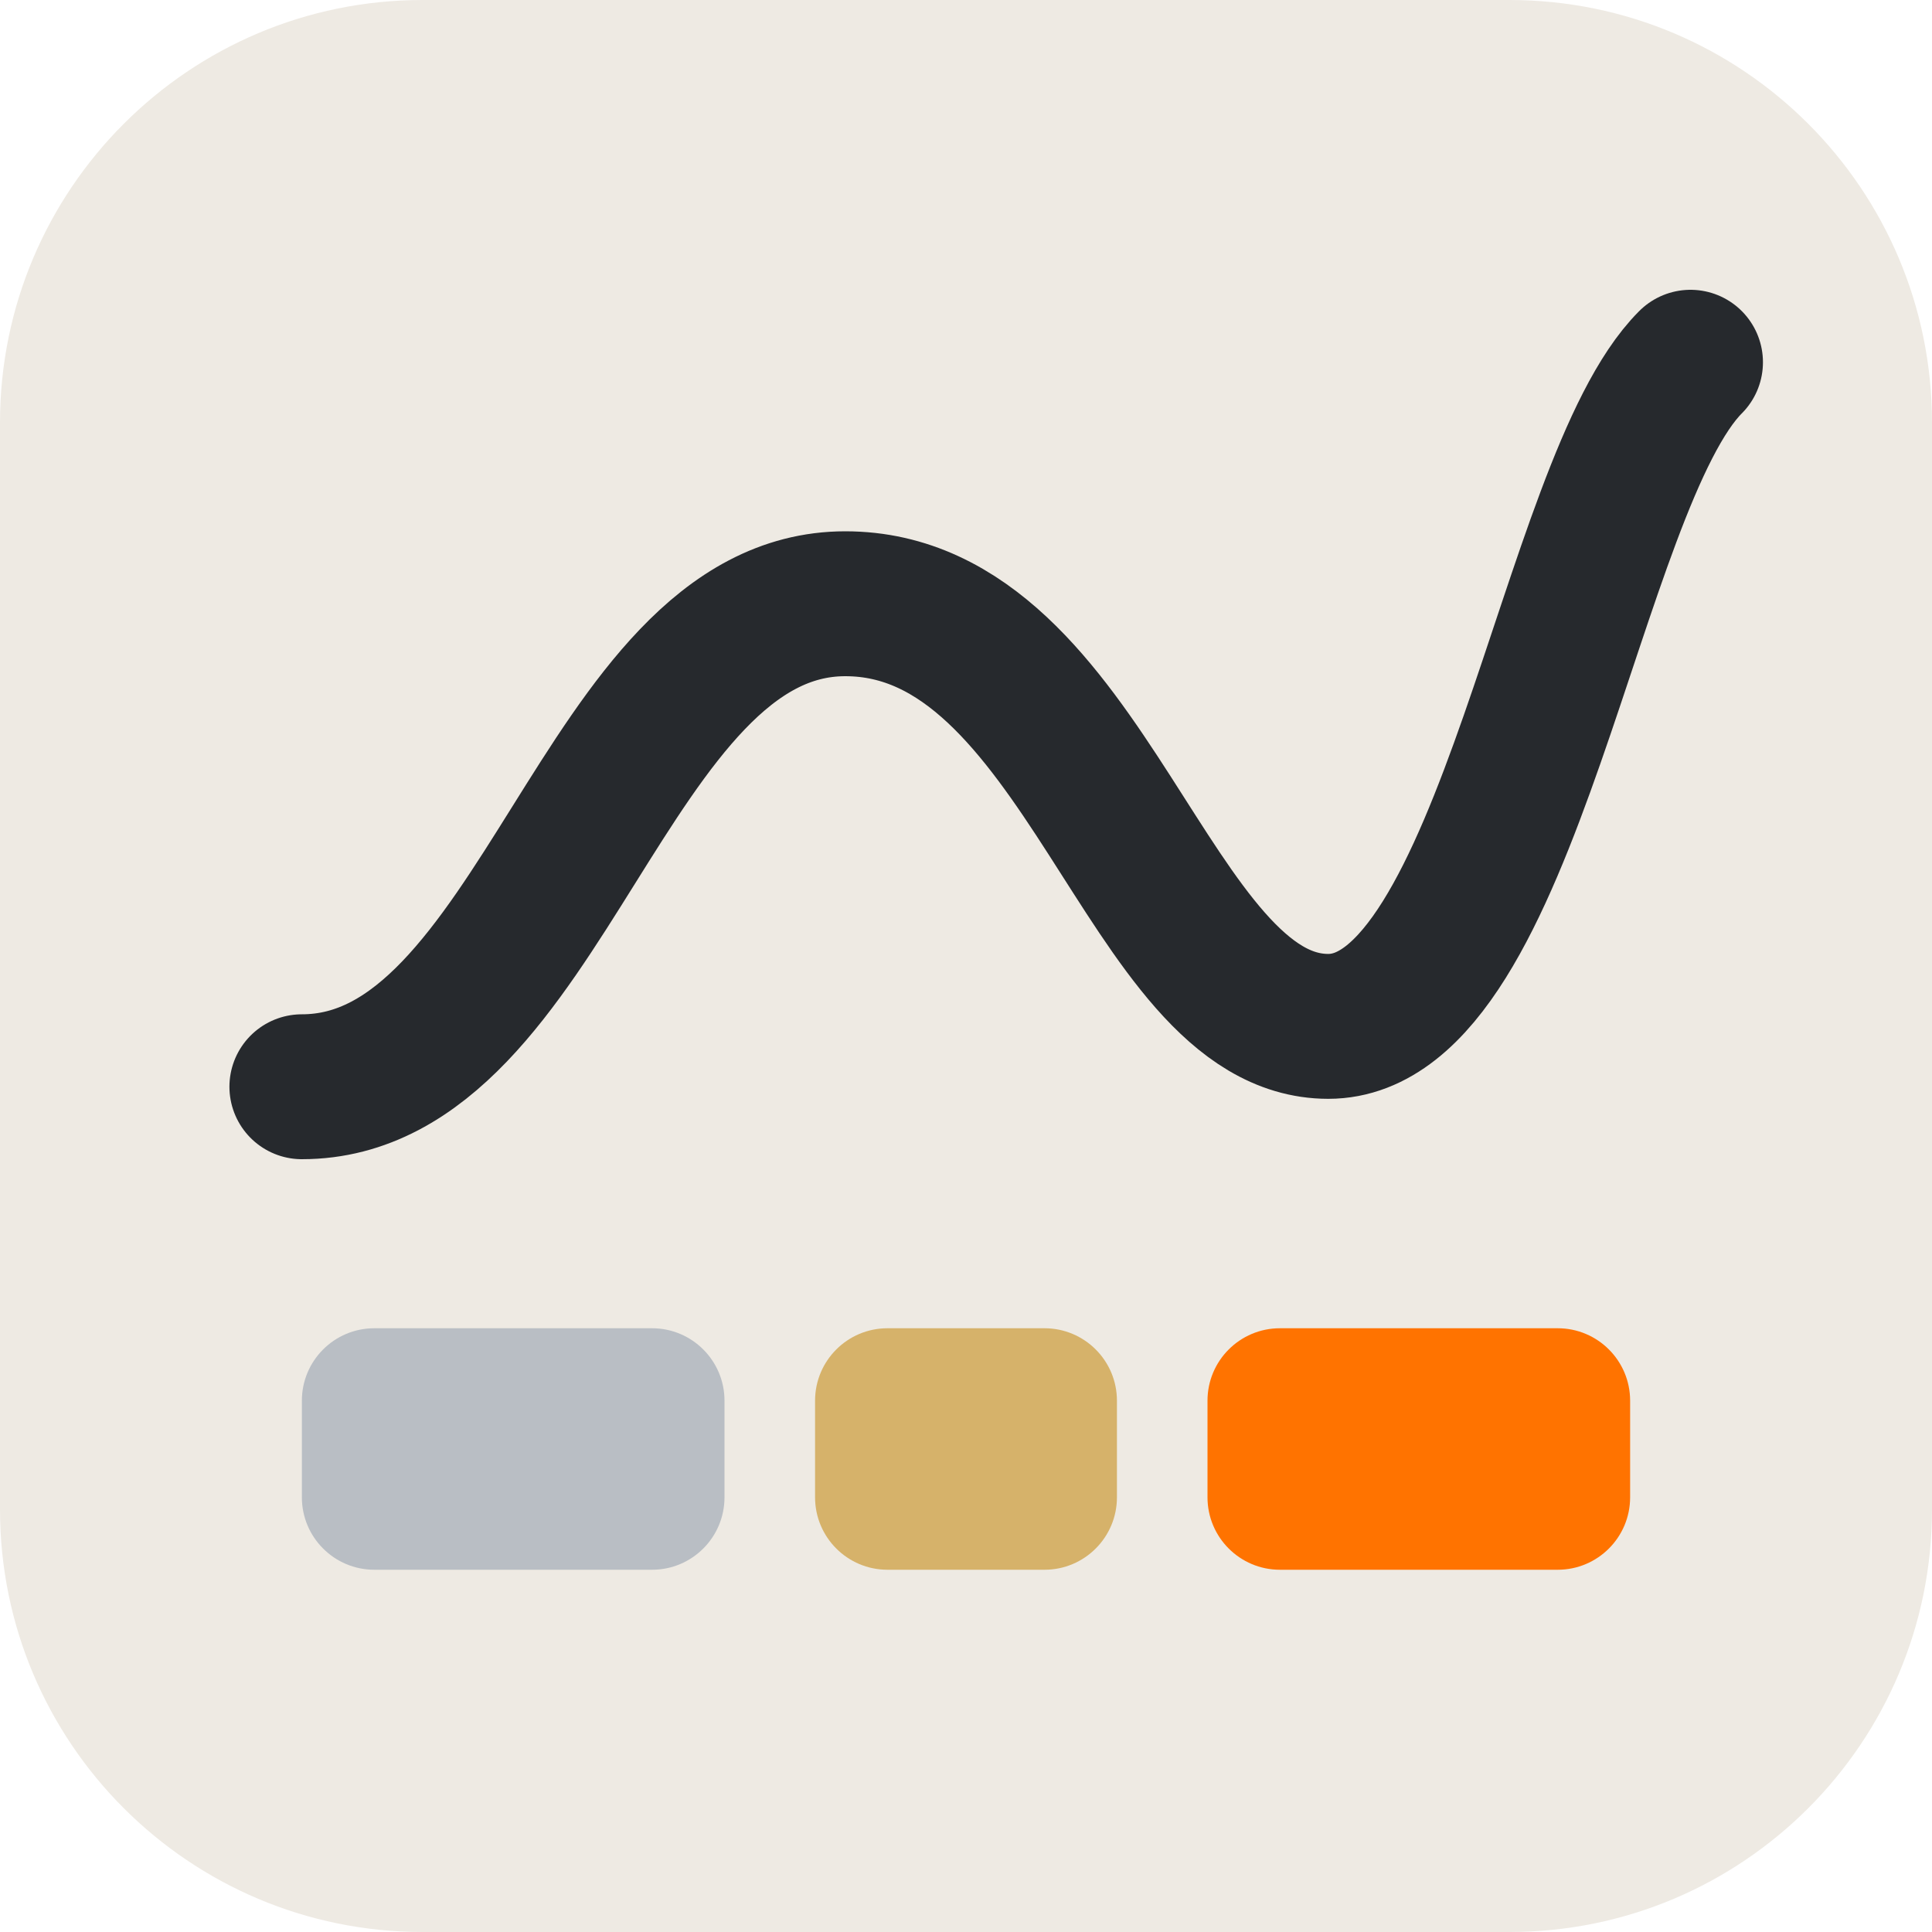
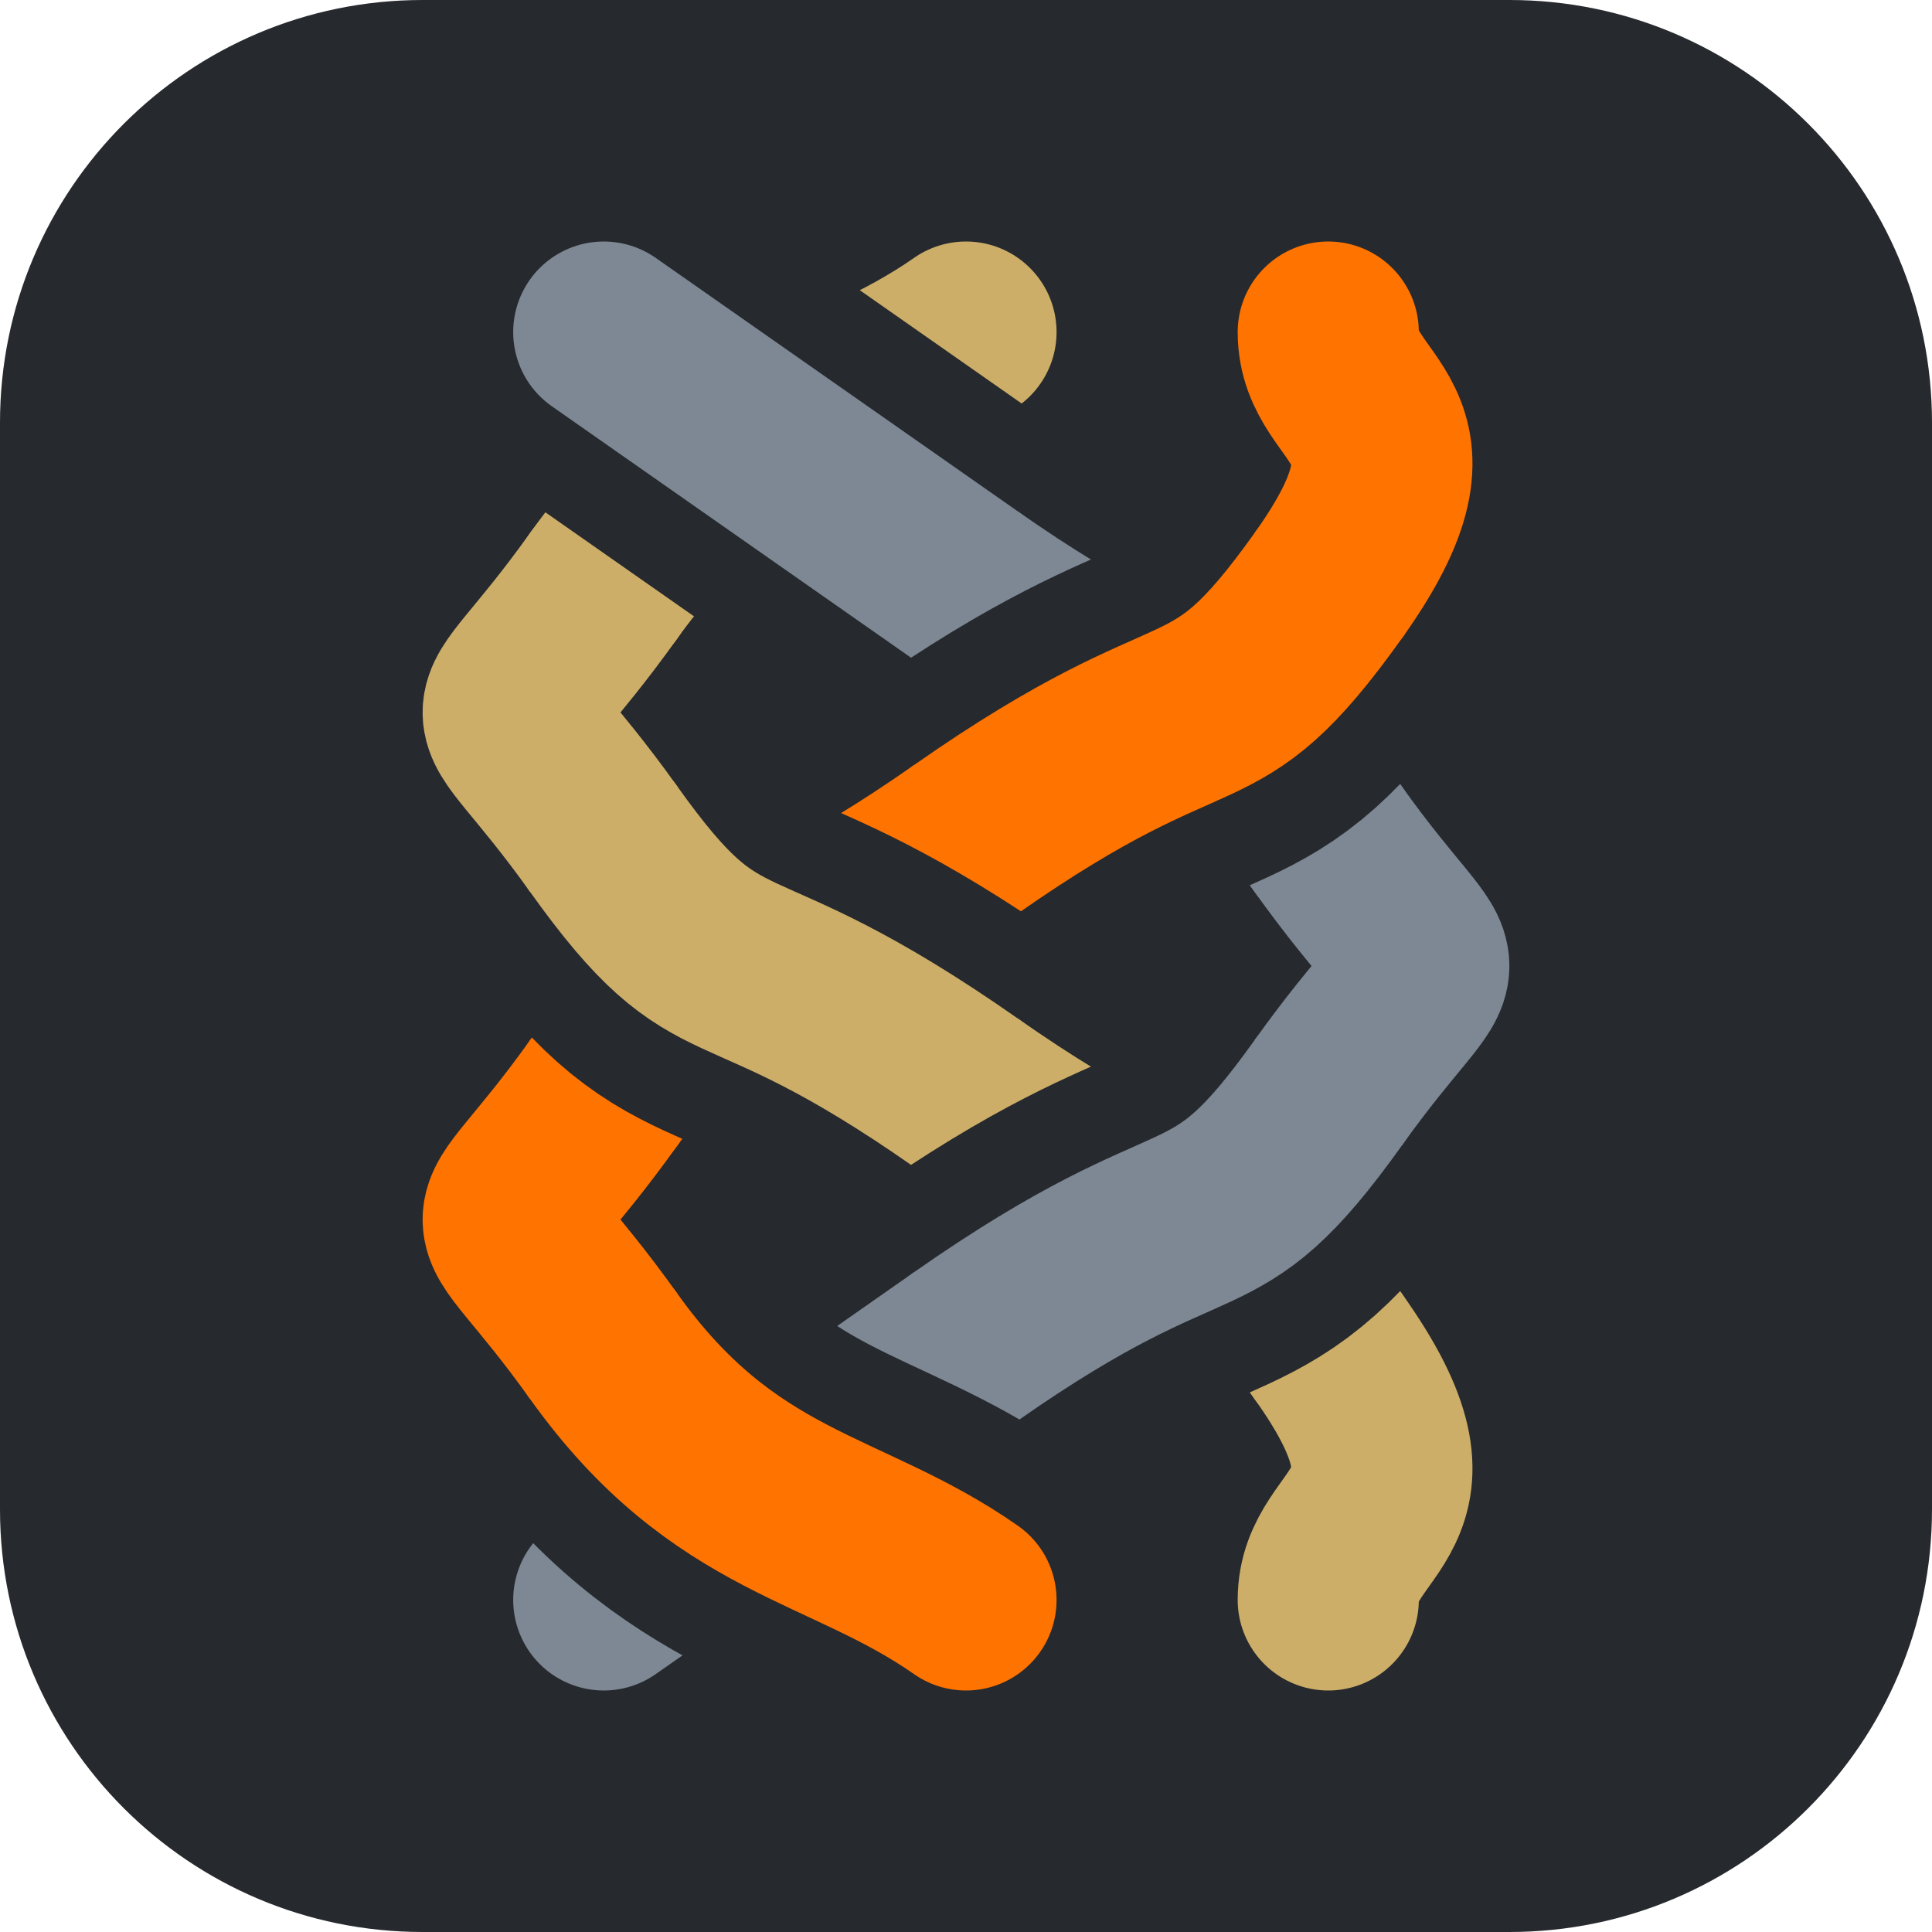
<svg xmlns="http://www.w3.org/2000/svg" viewBox="0 0 32 32">
-   <rect width="32" height="32" rx="7" fill="#EEEAE3" />
-   <path d="M5 18c4 0 5-8 9-8s5 7 8 7 4-9 6-11" fill="none" stroke="#26292D" stroke-width="2.4" stroke-linecap="round" />
-   <rect x="5" y="22" width="7" height="4" rx="1.2" fill="#B9BEC4" />
-   <rect x="13.5" y="22" width="5" height="4" rx="1.2" fill="#D6B26A" />
-   <rect x="20" y="22" width="7" height="4" rx="1.2" fill="#FF7300" />
+   <rect width="32" height="32" rx="7" fill="#26292D" />
+   <path d="M16.00 5.50C14.00 6.90 12.00 6.90 10.00 9.70" stroke="#CDAE68" stroke-width="3.0" stroke-linecap="round" fill="none" />
+   <path d="M22.00 5.50C22.00 6.90 24.00 6.90 22.00 9.70" stroke="#FF7300" stroke-width="3.0" stroke-linecap="round" fill="none" />
+   <path d="M16.00 9.70C20.00 12.50 20.00 11.10 22.00 13.90" stroke="#7D8894" stroke-width="3.0" stroke-linecap="round" fill="none" />
+   <path d="M10.00 9.70C8.00 12.50 8.00 11.10 10.00 13.90" stroke="#CDAE68" stroke-width="3.0" stroke-linecap="round" fill="none" />
+   <path d="M22.00 13.90C24.00 16.70 24.00 15.30 22.00 18.10" stroke="#7D8894" stroke-width="3.0" stroke-linecap="round" fill="none" />
+   <path d="M16.00 13.90C12.00 16.70 12.00 15.30 10.00 18.10" stroke="#FF7300" stroke-width="3.0" stroke-linecap="round" fill="none" />
+   <path d="M16.00 18.10C20.00 20.90 20.00 19.50 22.00 22.30" stroke="#CDAE68" stroke-width="3.0" stroke-linecap="round" fill="none" />
+   <path d="M10.00 18.10C8.00 20.90 8.00 19.50 10.00 22.30" stroke="#FF7300" stroke-width="3.0" stroke-linecap="round" fill="none" />
+   <path d="M16.00 22.30C12.00 25.10 12.00 25.10 10.00 26.50" stroke="#7D8894" stroke-width="3.0" stroke-linecap="round" fill="none" />
+   <path d="M22.00 22.30C24.00 25.10 22.00 25.10 22.00 26.50" stroke="#CDAE68" stroke-width="3.0" stroke-linecap="round" fill="none" />
+   <path d="M10.00 5.50C12.00 6.90 12.00 6.90 16.00 9.70" stroke="#26292D" stroke-width="6.0" stroke-linecap="butt" fill="none" />
+   <path d="M10.00 5.50C12.00 6.90 12.00 6.90 16.00 9.70" stroke="#7D8894" stroke-width="3.0" stroke-linecap="round" fill="none" />
+   <path d="M22.00 9.70C20.00 12.50 20.00 11.10 16.00 13.90" stroke="#26292D" stroke-width="6.0" stroke-linecap="butt" fill="none" />
+   <path d="M22.00 9.70C20.00 12.50 20.00 11.10 16.00 13.90" stroke="#FF7300" stroke-width="3.0" stroke-linecap="round" fill="none" />
+   <path d="M10.00 13.90C12.00 16.70 12.00 15.30 16.00 18.10" stroke="#26292D" stroke-width="6.0" stroke-linecap="butt" fill="none" />
+   <path d="M10.00 13.90C12.00 16.70 12.00 15.30 16.00 18.10" stroke="#CDAE68" stroke-width="3.0" stroke-linecap="round" fill="none" />
+   <path d="M22.00 18.10C20.00 20.90 20.00 19.50 16.00 22.30" stroke="#26292D" stroke-width="6.0" stroke-linecap="butt" fill="none" />
+   <path d="M22.00 18.10C20.00 20.90 20.00 19.50 16.00 22.30" stroke="#7D8894" stroke-width="3.0" stroke-linecap="round" fill="none" />
+   <path d="M10.00 22.30C12.00 25.10 14.00 25.10 16.00 26.50" stroke="#26292D" stroke-width="6.0" stroke-linecap="butt" fill="none" />
+   <path d="M10.00 22.30C12.00 25.10 14.00 25.10 16.00 26.50" stroke="#FF7300" stroke-width="3.0" stroke-linecap="round" fill="none" />
</svg>
